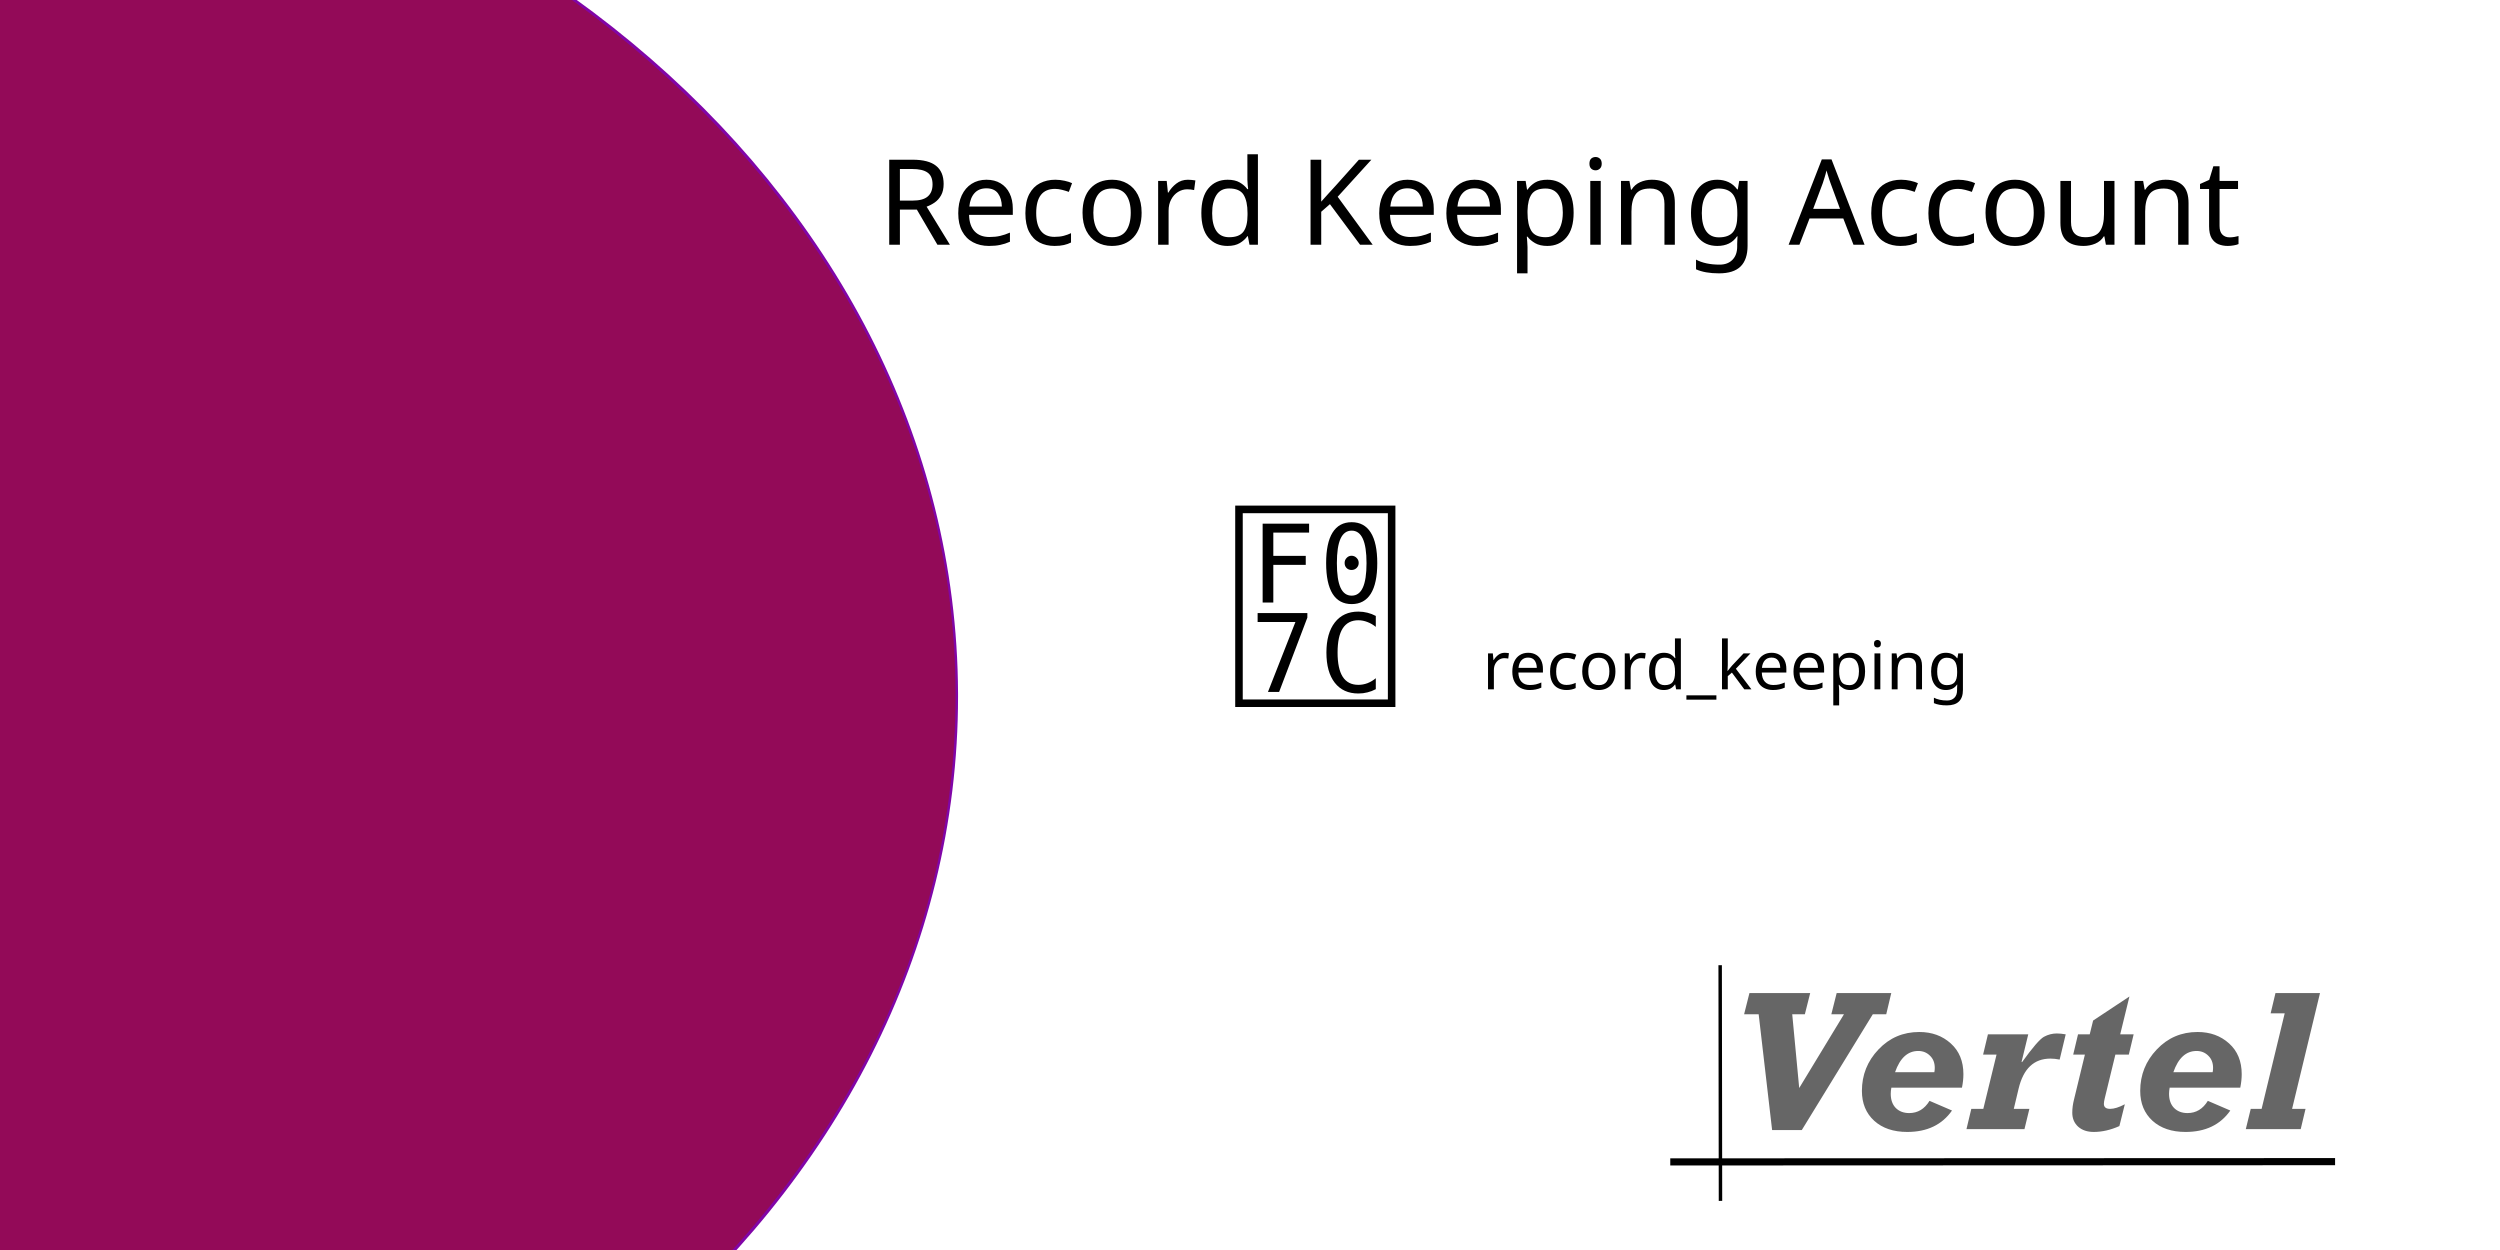
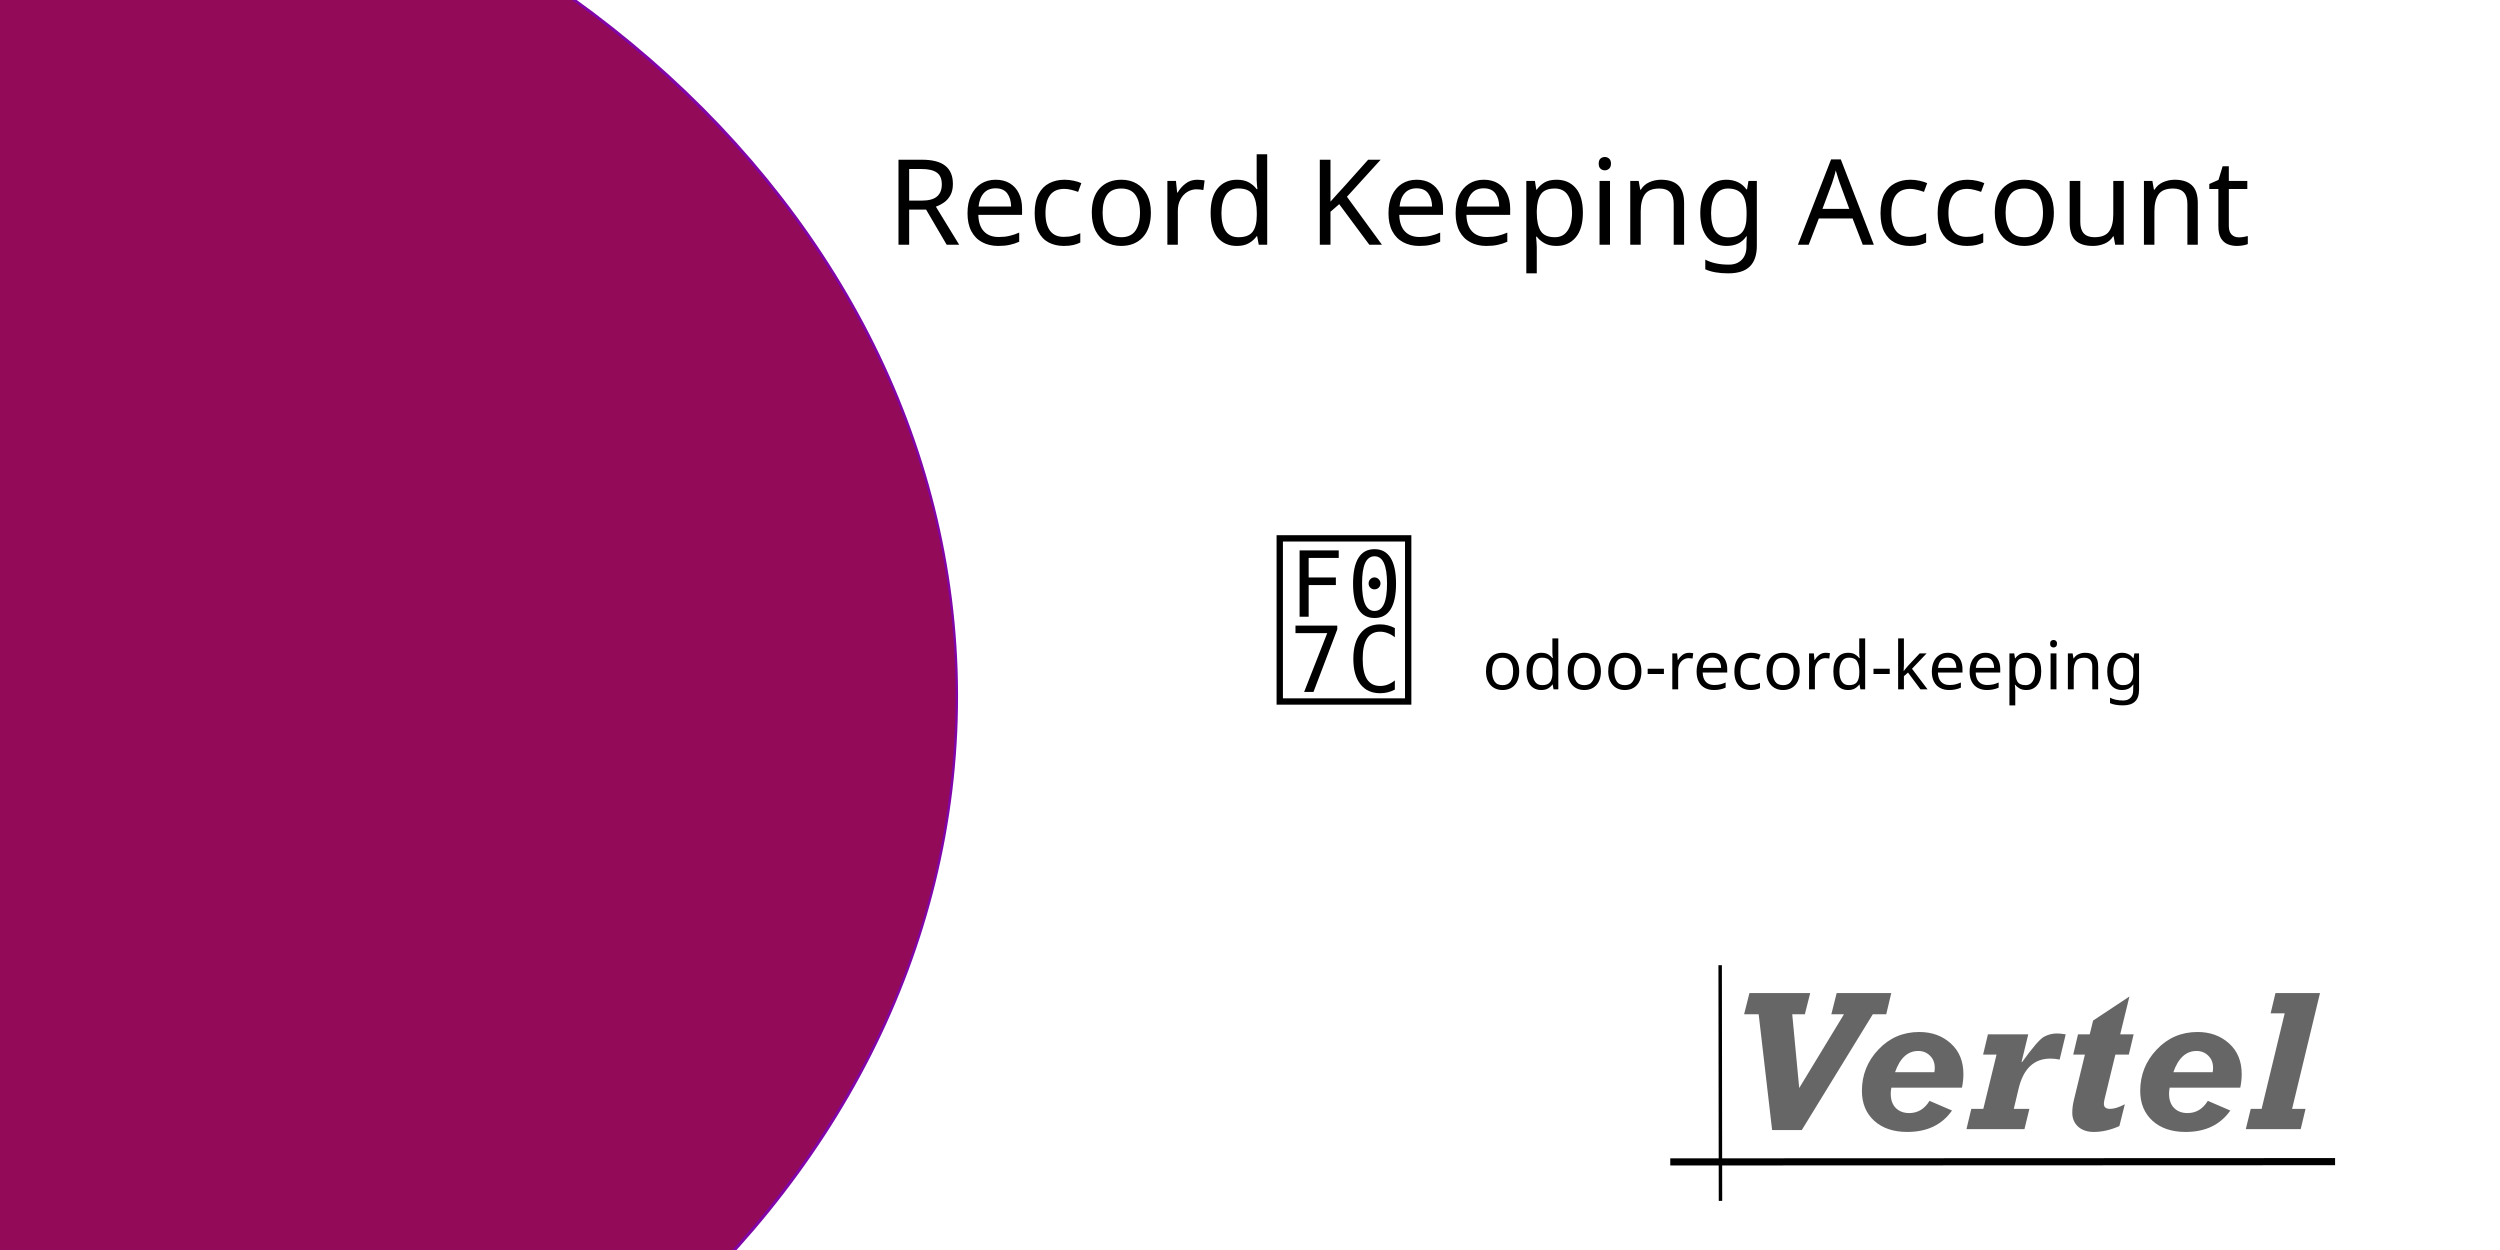
- <svg xmlns="http://www.w3.org/2000/svg" xmlns:ns1="http://www.openswatchbook.org/uri/2009/osb" width="560px" height="280px" viewBox="0 0 560 280" version="1.1" id="SVGRoot">
+ <svg xmlns="http://www.w3.org/2000/svg" width="560px" height="280px" viewBox="0 0 560 280" version="1.1" id="SVGRoot">
  <defs id="defs1502">
-     <linearGradient id="linearGradient4211" ns1:paint="solid">
+     <linearGradient id="linearGradient4211">
      <stop style="stop-color:#930a57;stop-opacity:0.65;" offset="0" id="stop4209" />
    </linearGradient>
  </defs>
  <g id="layer1">
    <g id="g1954" transform="matrix(0.8140175,0,0,1.211041,87.96433,13.73955)" style="stroke-width:1.007">
      <rect y="-17.523" x="-133" height="241.115" width="717.429" id="rect1936" style="opacity:1;vector-effect:none;fill:#ffffff;fill-opacity:1;fill-rule:evenodd;stroke-width:1.007;stroke-linecap:butt;stroke-linejoin:miter;stroke-miterlimit:4;stroke-dasharray:none;stroke-dashoffset:0;stroke-opacity:1" />
    </g>
    <path style="opacity:1;fill:#8105a7;fill-opacity:1;fill-rule:nonzero;stroke:none;stroke-width:1.543;stroke-linejoin:miter;stroke-miterlimit:4;stroke-dasharray:none;stroke-dashoffset:2.498;stroke-opacity:1;paint-order:fill markers stroke" id="path1226" d="M 214.603,156 A 247.603,206.465 0 0 1 -32.791,362.465 247.603,206.465 0 0 1 -280.603,156.348 247.603,206.465 0 0 1 -33.626,-50.464 247.603,206.465 0 0 1 214.602,155.304" />
    <path style="opacity:1;fill:#930a58;fill-opacity:1;stroke:#4b1f50;stroke-opacity:1;stroke-width:0;stroke-miterlimit:4;stroke-dasharray:none" d="m -51.3,361.519 c -98.937,-6.343 -183.741,-61.307 -215.89,-139.926 -5.442,-13.309 -8.941,-26.314 -11.188,-41.589 -2.27,-15.43 -1.508,-43.958 1.557,-58.304 12.904,-60.404 55.915,-112.333 118.4,-142.947 25.918,-12.698 53.105,-21.153 82.215,-25.568 19.953,-3.026 52.933,-3.726 73.407,-1.558 61.621,6.525 115.552,30.504 156.207,69.451 C 202.876,68.471 223.453,130.962 210.051,193.108 198.085,248.6 157.667,298.661 99.805,329.66 56.02,353.118 0.439,364.836 -51.3,361.519 Z" id="path2210" />
    <g id="g1224" transform="matrix(0.5980845,0,0,0.5980845,373.3415,215.8158)">
      <path d="m 216.891,62.041 1.845,-7.582 h 4.074 l 8.648,-35.786 h -5.265 l 1.806,-7.582 h 16.68 l -10.454,43.368 h 5.035 l -1.806,7.582 h -20.562 m -14.22,-10.586 8.417,3.626 c -3.741,5.348 -9.327,8.022 -16.757,8.022 -5.176,-2.4e-5 -9.301,-1.392 -12.376,-4.176 -3.075,-2.808 -4.612,-6.544 -4.612,-11.208 0,-5.983 2.063,-11.147 6.188,-15.494 4.125,-4.371 9.224,-6.557 15.297,-6.557 4.715,2.4e-5 8.648,1.429 11.799,4.286 3.152,2.833 4.727,6.666 4.727,11.501 -6e-5,1.612 -0.179,3.297 -0.538,5.055 h -26.442 c -0.154,0.806 -0.231,1.575 -0.231,2.308 -3e-5,2.247 0.628,4.017 1.883,5.311 1.281,1.27 2.959,1.905 5.035,1.905 3.203,0 5.739,-1.526 7.61,-4.579 M 189.756,40.723 h 14.72 c 0.102,-0.537 0.154,-1.074 0.154,-1.612 -2e-5,-1.905 -0.602,-3.431 -1.806,-4.579 -1.179,-1.172 -2.639,-1.758 -4.381,-1.758 -3.946,2.4e-5 -6.841,2.649 -8.686,7.948 m -18.179,12.014 -2.037,8.168 c -3.28,1.465 -6.483,2.198 -9.608,2.198 -2.409,-2.4e-5 -4.356,-0.659 -5.842,-1.978 -1.461,-1.343 -2.191,-3.089 -2.191,-5.238 0,-1.587 0.218,-3.236 0.653,-4.945 l 4.074,-16.813 h -4.381 l 1.806,-7.582 h 4.381 l 1.268,-5.165 13.606,-9.011 -3.459,14.175 h 5.035 l -1.806,7.582 h -5.035 l -3.997,16.446 c -0.205,0.83 -0.307,1.502 -0.307,2.015 -3e-5,1.245 0.781,1.868 2.344,1.868 1.486,0 3.318,-0.574 5.496,-1.722 m -59.303,9.304 1.806,-7.582 h 4.497 l 4.958,-20.329 h -5.035 l 1.806,-7.582 h 15.104 l -2.498,10.293 0.154,0.147 c 3.971,-5.519 6.713,-8.693 8.225,-9.523 1.537,-0.83 3.139,-1.245 4.804,-1.245 0.974,4.8e-5 2.088,0.11 3.344,0.33 l -2.268,9.45 c -1.23,-0.244 -2.383,-0.366 -3.459,-0.366 -6.149,2.4e-5 -10.121,3.748 -11.914,11.245 l -1.806,7.582 h 5.842 l -1.845,7.582 h -21.715 m -13.836,-10.586 8.417,3.626 c -3.741,5.348 -9.327,8.022 -16.757,8.022 -5.176,-2.4e-5 -9.301,-1.392 -12.376,-4.176 -3.075,-2.808 -4.612,-6.544 -4.612,-11.208 -8e-6,-5.983 2.063,-11.147 6.188,-15.494 4.125,-4.371 9.224,-6.557 15.297,-6.557 4.715,2.4e-5 8.648,1.429 11.799,4.286 3.152,2.833 4.727,6.666 4.727,11.501 -5e-5,1.612 -0.179,3.297 -0.538,5.055 H 84.14 c -0.154,0.806 -0.231,1.575 -0.231,2.308 -1.2e-5,2.247 0.628,4.017 1.883,5.311 1.281,1.27 2.959,1.905 5.035,1.905 3.203,0 5.739,-1.526 7.61,-4.579 M 85.524,40.723 h 14.72 c 0.102,-0.537 0.154,-1.074 0.154,-1.612 -4e-5,-1.905 -0.602,-3.431 -1.806,-4.579 -1.179,-1.172 -2.639,-1.758 -4.381,-1.758 -3.946,2.4e-5 -6.841,2.649 -8.686,7.948 M 39.48,62.407 34.445,19.039 h -5.458 l 1.999,-7.948 h 22.753 l -1.999,7.948 H 47.013 l 2.614,27.618 16.757,-27.618 h -4.727 l 1.999,-7.948 H 84.102 l -1.883,7.948 H 77.184 L 50.588,62.407 H 39.48" style="font-style:italic;font-variant:normal;font-weight:bold;font-stretch:normal;font-size:32px;font-family:Rockwell;writing-mode:lr-tb;text-anchor:start;fill:#666666;fill-opacity:1;stroke:none;stroke-width:3pt;stroke-linecap:butt;stroke-linejoin:miter;stroke-opacity:1" id="text1583" />
      <path d="m 20.023,0.646 0.118,88.281" style="fill:#000000;fill-opacity:0.738;fill-rule:evenodd;stroke:#000000;stroke-width:1.293;stroke-linecap:butt;stroke-linejoin:round;stroke-miterlimit:4;stroke-opacity:1" id="path1586" />
      <path d="M 1.335,74.326 250.328,74.222" style="fill:#000000;fill-opacity:0.738;fill-rule:evenodd;stroke:#000000;stroke-width:2.67;stroke-linecap:butt;stroke-linejoin:round;stroke-miterlimit:4;stroke-opacity:1" id="path1587" />
    </g>
-     <text xml:space="preserve" style="font-style:normal;font-variant:normal;font-weight:normal;font-stretch:normal;font-size:15px;line-height:125%;font-family:Ubuntu;-inkscape-font-specification:'Ubuntu, Normal';text-align:center;letter-spacing:0px;word-spacing:0px;writing-mode:lr-tb;text-anchor:middle;fill:#000000;fill-opacity:1;stroke:none;stroke-width:1px;stroke-linecap:butt;stroke-linejoin:miter;stroke-opacity:1" x="359.053" y="54.823" id="text2035">
-       <tspan x="359.053" y="54.823" style="font-style:normal;font-variant:normal;font-weight:normal;font-stretch:normal;font-size:26.667px;font-family:Ubuntu;-inkscape-font-specification:'Ubuntu, Normal';font-variant-ligatures:normal;font-variant-caps:normal;font-variant-numeric:normal;font-feature-settings:normal;text-align:center;writing-mode:lr-tb;text-anchor:middle;stroke-width:1px" id="tspan2047">Record Keeping Account</tspan>
+     <text xml:space="preserve" style="font-style:normal;font-variant:normal;font-weight:normal;font-stretch:normal;font-size:15px;line-height:125%;font-family:Ubuntu;-inkscape-font-specification:'Ubuntu, Normal';text-align:end;letter-spacing:0px;word-spacing:0px;writing-mode:lr-tb;text-anchor:end;fill:#000000;fill-opacity:1;stroke:none;stroke-width:1px;stroke-linecap:butt;stroke-linejoin:miter;stroke-opacity:1" x="523.586" y="54.823" id="text2035">
+       <tspan x="523.586" y="54.823" style="font-style:normal;font-variant:normal;font-weight:normal;font-stretch:normal;font-size:26.667px;font-family:Ubuntu;-inkscape-font-specification:'Ubuntu, Normal';font-variant-ligatures:normal;font-variant-caps:normal;font-variant-numeric:normal;font-feature-settings:normal;text-align:end;writing-mode:lr-tb;text-anchor:end;stroke-width:1px" id="tspan2047">Record Keeping Account</tspan>
    </text>
    <flowRoot xml:space="preserve" id="flowRoot892" style="font-style:normal;font-variant:normal;font-weight:500;font-stretch:normal;font-size:53.333px;line-height:1.25;font-family:'Futura PT';-inkscape-font-specification:'Futura PT, Medium';font-variant-ligatures:normal;font-variant-caps:normal;font-variant-numeric:normal;font-feature-settings:normal;text-align:start;letter-spacing:0px;word-spacing:0px;writing-mode:lr-tb;text-anchor:start;fill:#000000;fill-opacity:1;stroke:none">
      <flowRegion id="flowRegion894">
        <rect id="rect896" width="165" height="57" x="276" y="-57" />
      </flowRegion>
      <flowPara id="flowPara898"></flowPara>
    </flowRoot>
-     <text xml:space="preserve" style="font-style:normal;font-variant:normal;font-weight:500;font-stretch:normal;font-size:53.333px;line-height:1.25;font-family:'Futura PT';-inkscape-font-specification:'Futura PT, Medium';font-variant-ligatures:normal;font-variant-caps:normal;font-variant-numeric:normal;font-feature-settings:normal;text-align:start;letter-spacing:0px;word-spacing:0px;writing-mode:lr-tb;text-anchor:start;fill:#000000;fill-opacity:1;stroke:none" x="275" y="155" id="text893">
-       <tspan id="tspan891" x="275" y="155"></tspan>
+     <text xml:space="preserve" style="font-style:normal;font-variant:normal;font-weight:500;font-stretch:normal;font-size:44.872px;line-height:1.25;font-family:'Futura PT';-inkscape-font-specification:'Futura PT, Medium';font-variant-ligatures:normal;font-variant-caps:normal;font-variant-numeric:normal;font-feature-settings:normal;text-align:start;letter-spacing:0px;word-spacing:0px;writing-mode:lr-tb;text-anchor:start;fill:#000000;fill-opacity:1;stroke:none;stroke-width:1" x="284.532" y="155" id="text893">
+       <tspan id="tspan891" x="284.532" y="155" style="stroke-width:1"></tspan>
    </text>
    <text xml:space="preserve" style="font-style:normal;font-variant:normal;font-weight:normal;font-stretch:normal;font-size:15px;line-height:125%;font-family:Ubuntu;-inkscape-font-specification:'Ubuntu, Normal';text-align:start;letter-spacing:0px;word-spacing:0px;writing-mode:lr-tb;text-anchor:start;fill:#000000;fill-opacity:1;stroke:none;stroke-width:1px;stroke-linecap:butt;stroke-linejoin:miter;stroke-opacity:1" x="332.035" y="154.41" id="text2039">
-       <tspan id="tspan2037" x="332.035" y="154.41" style="stroke-width:1px">record_keeping</tspan>
-       <tspan x="332.035" y="173.16" style="stroke-width:1px" id="tspan2041" />
+       <tspan id="tspan2037" x="332.035" y="154.41" style="stroke-width:1px">odoo-record-keeping</tspan>
+       <tspan x="332.035" y="173.16" id="tspan2041" />
    </text>
  </g>
</svg>
